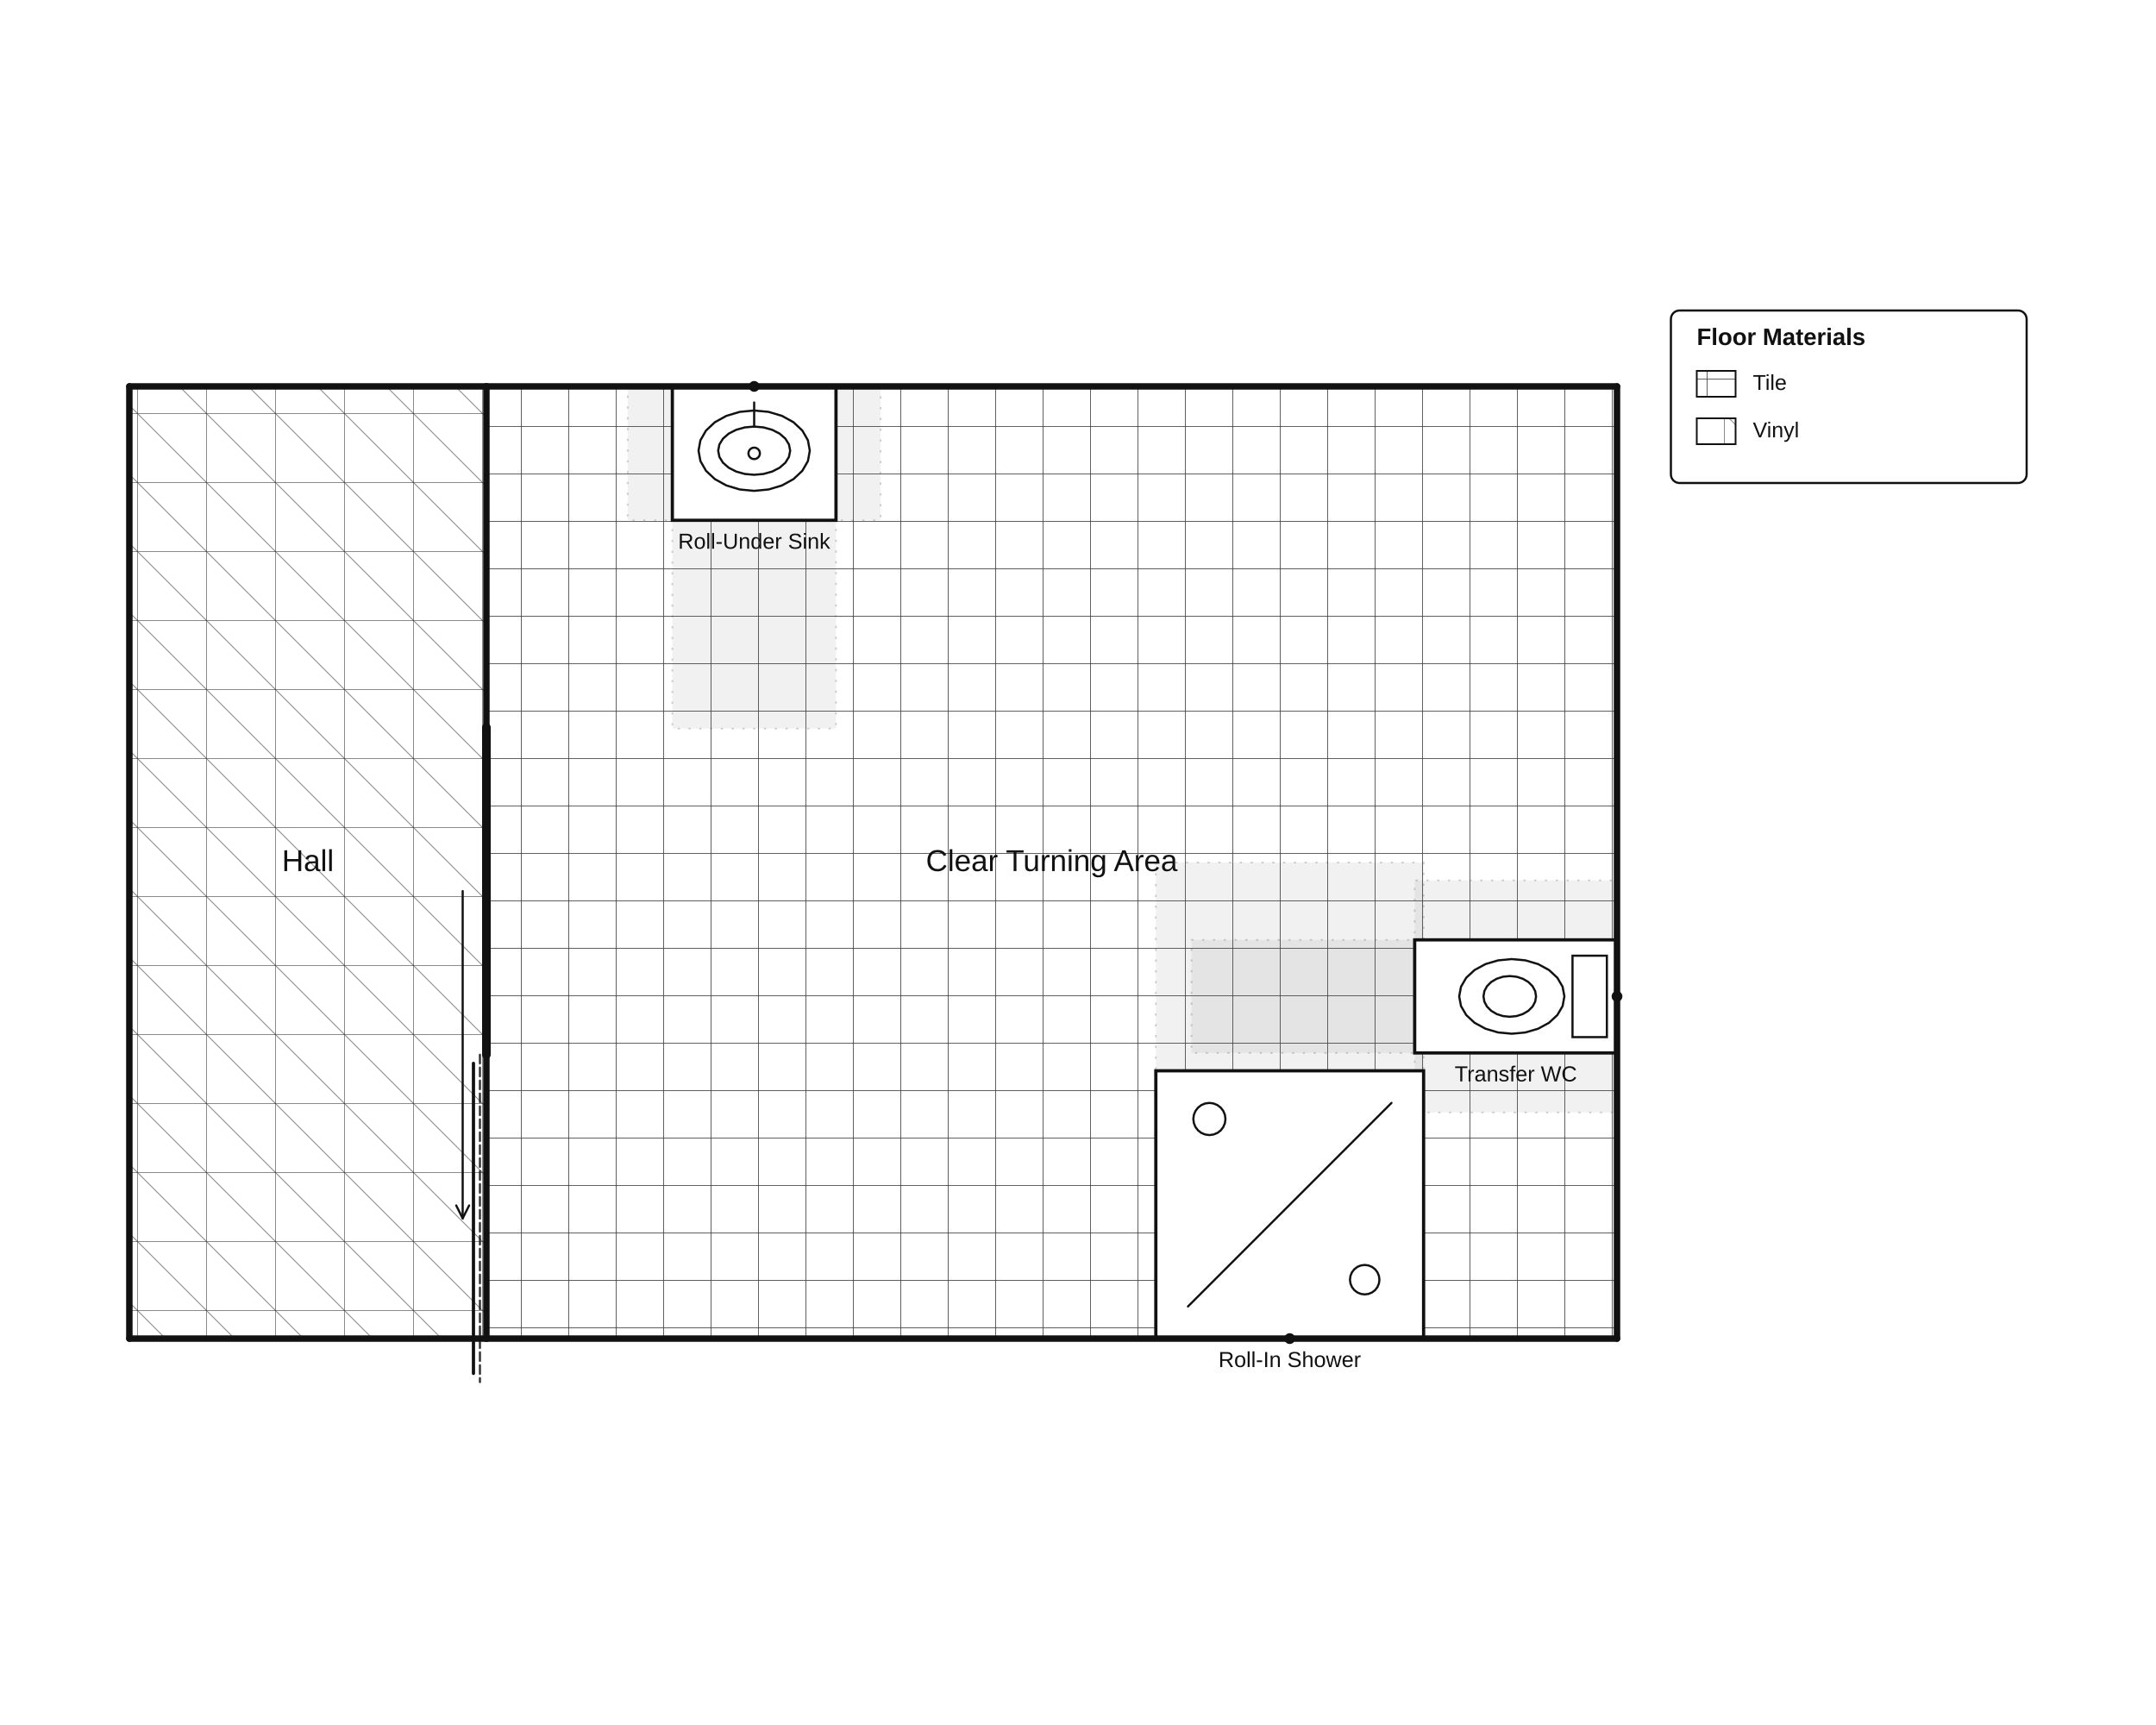
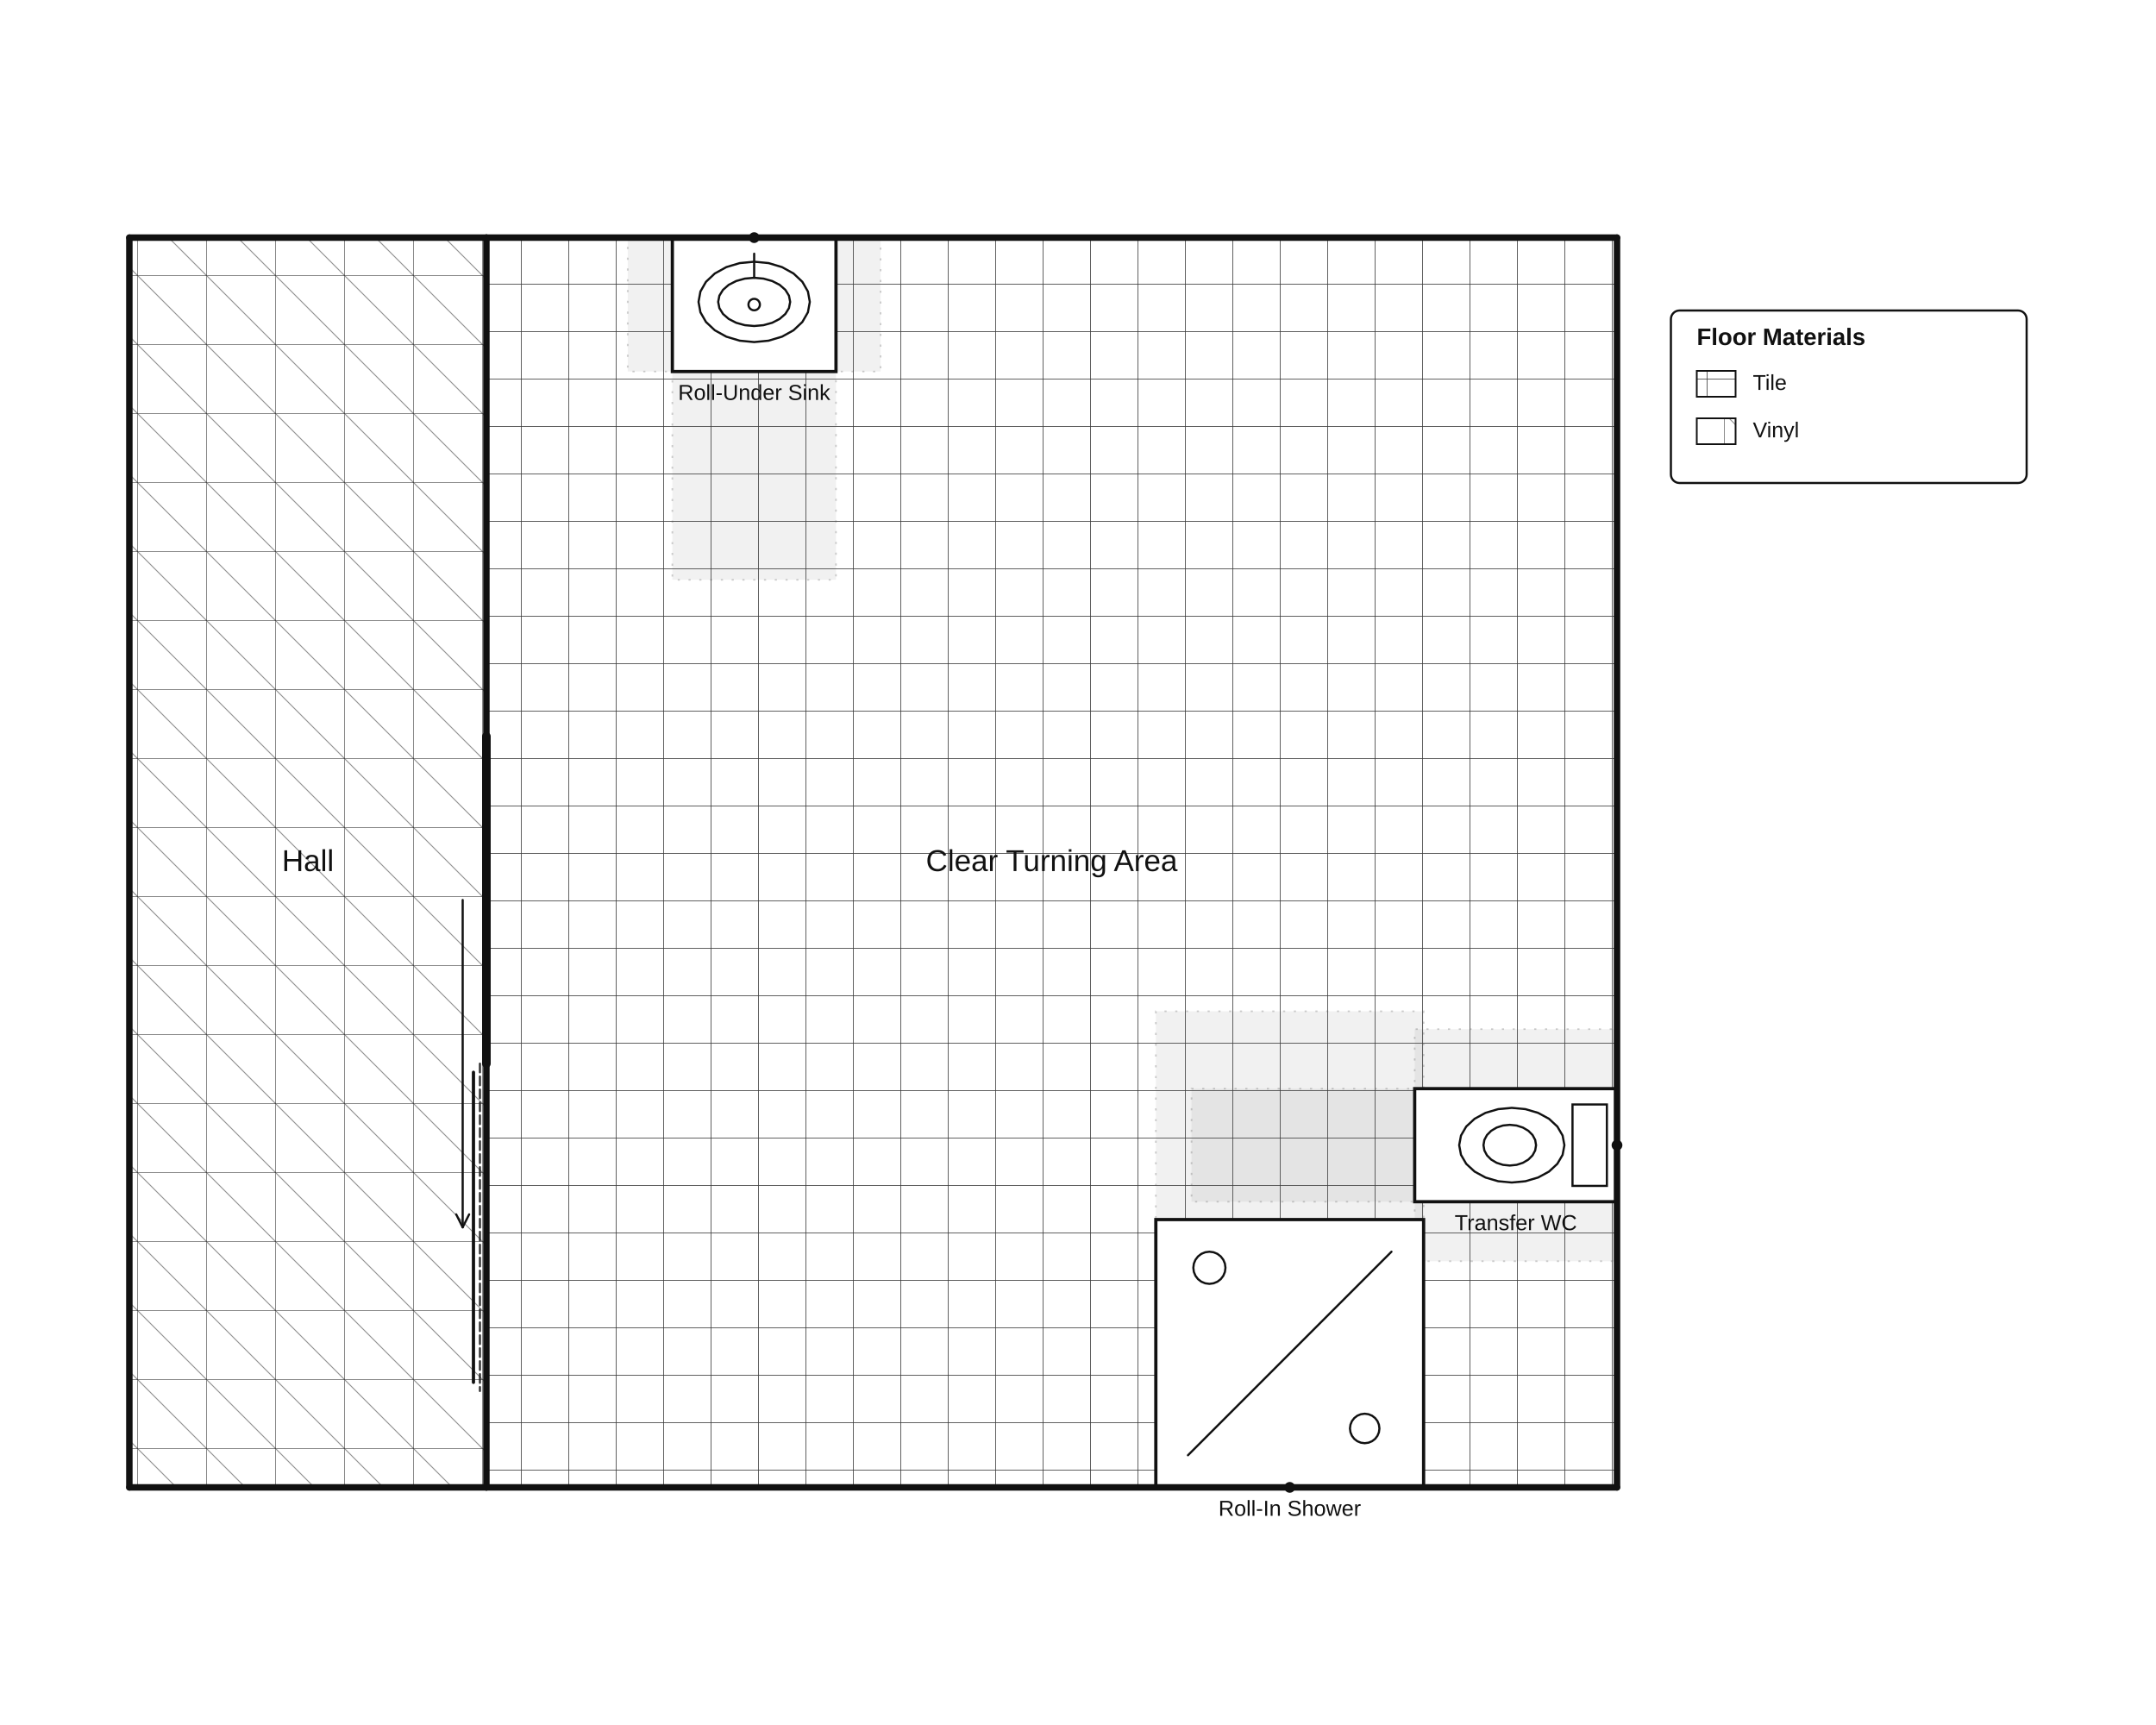
<svg xmlns="http://www.w3.org/2000/svg" width="1000" height="800" viewBox="0 0 1000 800">
  <defs>
    <style>
      .room-label { font-family: Arial, sans-serif; font-weight: 500; }
    </style>
    <pattern id="floor-material-vinyl" patternUnits="userSpaceOnUse" width="32" height="32">
      <rect width="32" height="32" fill="#ffffff" />
      <path d="M 32 0 V 32 M 0 32 H 32" stroke="#111111" stroke-width="0.6" opacity="0.66" />
      <path d="M 0 0 L 32 32" stroke="#111111" stroke-width="0.45" opacity="0.48" />
    </pattern>
    <pattern id="floor-material-tile" patternUnits="userSpaceOnUse" width="22" height="22">
      <rect width="22" height="22" fill="#ffffff" />
      <path d="M 22 0 V 22 M 0 22 H 22" stroke="#111111" stroke-width="0.65" opacity="0.82" />
    </pattern>
  </defs>
  <rect width="1000" height="800" fill="#ffffff" />
-   <path d="M 60.00 620.80 L 750.00 620.80 L 750.00 179.20 L 60.00 179.20 Z" fill="none" stroke="#333333" stroke-width="2" stroke-dasharray="8,4" />
-   <path d="M 60.00 620.80 L 225.60 620.80 L 225.60 179.20 L 60.00 179.20 Z" fill="url(#floor-material-vinyl)" stroke="#707070" stroke-width="1" />
-   <path d="M 225.60 620.80 L 750.00 620.80 L 750.00 179.20 L 225.60 179.20 Z" fill="url(#floor-material-tile)" stroke="#707070" stroke-width="1" />
-   <path class="object-clearance" d="M 387.75 241.30 L 311.85 241.30 L 311.85 337.90 L 387.75 337.90 Z" fill="#555555" fill-opacity="0.08" stroke="#555555" stroke-opacity="0.28" stroke-width="0.75" stroke-dasharray="1,4" />
-   <path class="object-clearance" d="M 408.45 179.20 L 387.75 179.20 L 387.75 241.30 L 408.45 241.30 Z" fill="#555555" fill-opacity="0.08" stroke="#555555" stroke-opacity="0.28" stroke-width="0.75" stroke-dasharray="1,4" />
-   <path class="object-clearance" d="M 311.85 179.20 L 291.15 179.20 L 291.15 241.30 L 311.85 241.30 Z" fill="#555555" fill-opacity="0.08" stroke="#555555" stroke-opacity="0.28" stroke-width="0.75" stroke-dasharray="1,4" />
-   <path class="object-clearance" d="M 656.16 488.32 L 656.16 435.88 L 552.66 435.88 L 552.66 488.32 Z" fill="#555555" fill-opacity="0.08" stroke="#555555" stroke-opacity="0.28" stroke-width="0.75" stroke-dasharray="1,4" />
-   <path class="object-clearance" d="M 750.00 515.92 L 750.00 488.32 L 656.16 488.32 L 656.16 515.92 Z" fill="#555555" fill-opacity="0.08" stroke="#555555" stroke-opacity="0.28" stroke-width="0.75" stroke-dasharray="1,4" />
-   <path class="object-clearance" d="M 750.00 435.88 L 750.00 408.28 L 656.16 408.28 L 656.16 435.88 Z" fill="#555555" fill-opacity="0.08" stroke="#555555" stroke-opacity="0.28" stroke-width="0.75" stroke-dasharray="1,4" />
-   <path class="object-clearance" d="M 536.10 496.60 L 660.30 496.60 L 660.30 400.00 L 536.10 400.00 Z" fill="#555555" fill-opacity="0.08" stroke="#555555" stroke-opacity="0.28" stroke-width="0.75" stroke-dasharray="1,4" />
+   <path d="M 60.00 689.80 L 750.00 689.80 L 750.00 110.20 L 60.00 110.20 Z" fill="none" stroke="#333333" stroke-width="2" stroke-dasharray="8,4" />
+   <path d="M 60.00 689.80 L 225.60 689.80 L 225.60 110.20 L 60.00 110.20 Z" fill="url(#floor-material-vinyl)" stroke="#707070" stroke-width="1" />
+   <path d="M 225.60 689.80 L 750.00 689.80 L 750.00 110.20 L 225.60 110.20 Z" fill="url(#floor-material-tile)" stroke="#707070" stroke-width="1" />
+   <path class="object-clearance" d="M 387.75 172.30 L 311.85 172.30 L 311.85 268.90 L 387.75 268.90 Z" fill="#555555" fill-opacity="0.08" stroke="#555555" stroke-opacity="0.28" stroke-width="0.75" stroke-dasharray="1,4" />
+   <path class="object-clearance" d="M 408.45 110.20 L 387.75 110.20 L 387.75 172.30 L 408.45 172.30 Z" fill="#555555" fill-opacity="0.08" stroke="#555555" stroke-opacity="0.28" stroke-width="0.75" stroke-dasharray="1,4" />
+   <path class="object-clearance" d="M 311.85 110.20 L 291.15 110.20 L 291.15 172.30 L 311.85 172.30 Z" fill="#555555" fill-opacity="0.08" stroke="#555555" stroke-opacity="0.28" stroke-width="0.75" stroke-dasharray="1,4" />
+   <path class="object-clearance" d="M 656.16 557.32 L 656.16 504.88 L 552.66 504.88 L 552.66 557.32 Z" fill="#555555" fill-opacity="0.08" stroke="#555555" stroke-opacity="0.28" stroke-width="0.75" stroke-dasharray="1,4" />
+   <path class="object-clearance" d="M 750.00 584.92 L 750.00 557.32 L 656.16 557.32 L 656.16 584.92 Z" fill="#555555" fill-opacity="0.08" stroke="#555555" stroke-opacity="0.28" stroke-width="0.75" stroke-dasharray="1,4" />
+   <path class="object-clearance" d="M 750.00 504.88 L 750.00 477.28 L 656.16 477.28 L 656.16 504.88 Z" fill="#555555" fill-opacity="0.08" stroke="#555555" stroke-opacity="0.28" stroke-width="0.75" stroke-dasharray="1,4" />
+   <path class="object-clearance" d="M 536.10 565.60 L 660.30 565.60 L 660.30 469.00 L 536.10 469.00 Z" fill="#555555" fill-opacity="0.08" stroke="#555555" stroke-opacity="0.28" stroke-width="0.75" stroke-dasharray="1,4" />
  <g class="fixture fixture-bath-sink" data-object="roll_under_sink" data-catalog-id="builtin.sanitary.sink.wall_hung">
-     <path class="fixture-base fixture-bath-sink" d="M 387.75 179.20 L 311.85 179.20 L 311.85 241.30 L 387.75 241.30 Z" fill="#ffffff" stroke="#111111" stroke-width="1.5" />
-     <path class="fixture-detail fixture-sink-basin" d="M 323.99 209.01 L 324.87 213.83 L 327.45 218.32 L 331.55 222.18 L 336.90 225.14 L 343.12 227.00 L 349.80 227.64 L 356.48 227.00 L 362.70 225.14 L 368.05 222.18 L 372.15 218.32 L 374.73 213.83 L 375.61 209.01 L 374.73 204.19 L 372.15 199.69 L 368.05 195.83 L 362.70 192.87 L 356.48 191.01 L 349.80 190.38 L 343.12 191.01 L 336.90 192.87 L 331.55 195.83 L 327.45 199.69 L 324.87 204.19 Z" fill="#ffffff" fill-opacity="0.42" stroke="#111111" stroke-width="1" />
-     <path class="fixture-detail fixture-sink-inner" d="M 333.10 209.01 L 333.67 211.90 L 335.34 214.60 L 337.99 216.91 L 341.45 218.69 L 345.48 219.81 L 349.80 220.19 L 354.12 219.81 L 358.15 218.69 L 361.61 216.91 L 364.26 214.60 L 365.93 211.90 L 366.50 209.01 L 365.93 206.11 L 364.26 203.42 L 361.61 201.10 L 358.15 199.33 L 354.12 198.21 L 349.80 197.83 L 345.48 198.21 L 341.45 199.33 L 337.99 201.10 L 335.34 203.42 L 333.67 206.11 Z" fill="#ffffff" fill-opacity="0.42" stroke="#111111" stroke-width="1" />
-     <path class="fixture-detail fixture-drain" d="M 347.14 210.25 L 347.23 210.94 L 347.50 211.58 L 347.92 212.13 L 348.47 212.55 L 349.11 212.82 L 349.80 212.91 L 350.49 212.82 L 351.13 212.55 L 351.68 212.13 L 352.10 211.58 L 352.37 210.94 L 352.46 210.25 L 352.37 209.56 L 352.10 208.92 L 351.68 208.37 L 351.13 207.95 L 350.49 207.68 L 349.80 207.59 L 349.11 207.68 L 348.47 207.95 L 347.92 208.37 L 347.50 208.92 L 347.23 209.56 Z" fill="#ffffff" fill-opacity="0.42" stroke="#111111" stroke-width="1" />
-     <line class="fixture-detail fixture-faucet" x1="349.80" y1="186.65" x2="349.80" y2="197.83" stroke="#111111" stroke-width="1" stroke-linecap="round" />
+     <path class="fixture-base fixture-bath-sink" d="M 387.75 110.20 L 311.85 110.20 L 311.85 172.30 L 387.75 172.30 Z" fill="#ffffff" stroke="#111111" stroke-width="1.5" />
+     <path class="fixture-detail fixture-sink-basin" d="M 323.99 140.01 L 324.87 144.83 L 327.45 149.32 L 331.55 153.18 L 336.90 156.14 L 343.12 158.00 L 349.80 158.64 L 356.48 158.00 L 362.70 156.14 L 368.05 153.18 L 372.15 149.32 L 374.73 144.83 L 375.61 140.01 L 374.73 135.19 L 372.15 130.69 L 368.05 126.83 L 362.70 123.87 L 356.48 122.01 L 349.80 121.38 L 343.12 122.01 L 336.90 123.87 L 331.55 126.83 L 327.45 130.69 L 324.87 135.19 Z" fill="#ffffff" fill-opacity="0.42" stroke="#111111" stroke-width="1" />
+     <path class="fixture-detail fixture-sink-inner" d="M 333.10 140.01 L 333.67 142.90 L 335.34 145.60 L 337.99 147.91 L 341.45 149.69 L 345.48 150.81 L 349.80 151.19 L 354.12 150.81 L 358.15 149.69 L 361.61 147.91 L 364.26 145.60 L 365.93 142.90 L 366.50 140.01 L 365.93 137.11 L 364.26 134.42 L 361.61 132.10 L 358.15 130.33 L 354.12 129.21 L 349.80 128.83 L 345.48 129.21 L 341.45 130.33 L 337.99 132.10 L 335.34 134.42 L 333.67 137.11 Z" fill="#ffffff" fill-opacity="0.42" stroke="#111111" stroke-width="1" />
+     <path class="fixture-detail fixture-drain" d="M 347.14 141.25 L 347.23 141.94 L 347.50 142.58 L 347.92 143.13 L 348.47 143.55 L 349.11 143.82 L 349.80 143.91 L 350.49 143.82 L 351.13 143.55 L 351.68 143.13 L 352.10 142.58 L 352.37 141.94 L 352.46 141.25 L 352.37 140.56 L 352.10 139.92 L 351.68 139.37 L 351.13 138.95 L 350.49 138.68 L 349.80 138.59 L 349.11 138.68 L 348.47 138.95 L 347.92 139.37 L 347.50 139.92 L 347.23 140.56 Z" fill="#ffffff" fill-opacity="0.42" stroke="#111111" stroke-width="1" />
+     <line class="fixture-detail fixture-faucet" x1="349.80" y1="117.65" x2="349.80" y2="128.83" stroke="#111111" stroke-width="1" stroke-linecap="round" />
  </g>
-   <circle data-object-origin="roll_under_sink" cx="349.80" cy="179.20" r="2.5" fill="#111111" />
+   <circle data-object-origin="roll_under_sink" cx="349.80" cy="110.20" r="2.5" fill="#111111" />
  <g class="fixture fixture-toilet" data-object="comfort_wc" data-catalog-id="builtin.sanitary.toilet.floor_mounted">
-     <path class="fixture-base fixture-toilet" d="M 750.00 488.32 L 750.00 435.88 L 656.16 435.88 L 656.16 488.32 Z" fill="#ffffff" stroke="#111111" stroke-width="1.5" />
-     <path class="fixture-detail fixture-toilet-tank" d="M 745.31 480.98 L 745.31 443.22 L 729.36 443.22 L 729.36 480.98 Z" fill="#ffffff" fill-opacity="0.42" stroke="#111111" stroke-width="1" />
-     <path class="fixture-detail fixture-toilet-bowl" d="M 701.20 444.79 L 694.89 445.38 L 689.00 447.11 L 683.95 449.86 L 680.07 453.45 L 677.64 457.62 L 676.80 462.10 L 677.64 466.58 L 680.07 470.75 L 683.95 474.34 L 689.00 477.09 L 694.89 478.82 L 701.20 479.41 L 707.52 478.82 L 713.40 477.09 L 718.46 474.34 L 722.33 470.75 L 724.77 466.58 L 725.60 462.10 L 724.77 457.62 L 722.33 453.45 L 718.46 449.86 L 713.40 447.11 L 707.52 445.38 Z" fill="#ffffff" fill-opacity="0.42" stroke="#111111" stroke-width="1" />
-     <path class="fixture-detail fixture-toilet-water" d="M 700.26 452.66 L 697.11 452.98 L 694.17 453.93 L 691.64 455.43 L 689.70 457.38 L 688.48 459.66 L 688.07 462.10 L 688.48 464.54 L 689.70 466.82 L 691.64 468.77 L 694.17 470.27 L 697.11 471.22 L 700.26 471.54 L 703.42 471.22 L 706.36 470.27 L 708.89 468.77 L 710.83 466.82 L 712.05 464.54 L 712.46 462.10 L 712.05 459.66 L 710.83 457.38 L 708.89 455.43 L 706.36 453.93 L 703.42 452.98 Z" fill="#ffffff" fill-opacity="0.42" stroke="#111111" stroke-width="1" />
+     <path class="fixture-base fixture-toilet" d="M 750.00 557.32 L 750.00 504.88 L 656.16 504.88 L 656.16 557.32 Z" fill="#ffffff" stroke="#111111" stroke-width="1.5" />
+     <path class="fixture-detail fixture-toilet-tank" d="M 745.31 549.98 L 745.31 512.22 L 729.36 512.22 L 729.36 549.98 Z" fill="#ffffff" fill-opacity="0.42" stroke="#111111" stroke-width="1" />
+     <path class="fixture-detail fixture-toilet-bowl" d="M 701.20 513.79 L 694.89 514.38 L 689.00 516.11 L 683.95 518.86 L 680.07 522.45 L 677.64 526.62 L 676.80 531.10 L 677.64 535.58 L 680.07 539.75 L 683.95 543.34 L 689.00 546.09 L 694.89 547.82 L 701.20 548.41 L 707.52 547.82 L 713.40 546.09 L 718.46 543.34 L 722.33 539.75 L 724.77 535.58 L 725.60 531.10 L 724.77 526.62 L 722.33 522.45 L 718.46 518.86 L 713.40 516.11 L 707.52 514.38 Z" fill="#ffffff" fill-opacity="0.42" stroke="#111111" stroke-width="1" />
+     <path class="fixture-detail fixture-toilet-water" d="M 700.26 521.66 L 697.11 521.98 L 694.17 522.93 L 691.64 524.43 L 689.70 526.38 L 688.48 528.66 L 688.07 531.10 L 688.48 533.54 L 689.70 535.82 L 691.64 537.77 L 694.17 539.27 L 697.11 540.22 L 700.26 540.54 L 703.42 540.22 L 706.36 539.27 L 708.89 537.77 L 710.83 535.82 L 712.05 533.54 L 712.46 531.10 L 712.05 528.66 L 710.83 526.38 L 708.89 524.43 L 706.36 522.93 L 703.42 521.98 Z" fill="#ffffff" fill-opacity="0.42" stroke="#111111" stroke-width="1" />
  </g>
-   <circle data-object-origin="comfort_wc" cx="750.00" cy="462.10" r="2.5" fill="#111111" />
+   <circle data-object-origin="comfort_wc" cx="750.00" cy="531.10" r="2.5" fill="#111111" />
  <g class="fixture fixture-shower" data-object="roll_in_shower" data-catalog-id="builtin.sanitary.shower.size_900x900">
-     <path class="fixture-base fixture-shower" d="M 536.10 620.80 L 660.30 620.80 L 660.30 496.60 L 536.10 496.60 Z" fill="#ffffff" stroke="#111111" stroke-width="1.5" />
-     <line class="fixture-detail fixture-shower-slope" x1="551.00" y1="605.90" x2="645.40" y2="511.50" stroke="#111111" stroke-width="1" stroke-linecap="round" />
-     <path class="fixture-detail fixture-drain" d="M 639.81 593.48 L 639.57 591.71 L 638.89 590.06 L 637.81 588.65 L 636.39 587.56 L 634.74 586.88 L 632.98 586.64 L 631.21 586.88 L 629.56 587.56 L 628.15 588.65 L 627.06 590.06 L 626.38 591.71 L 626.14 593.48 L 626.38 595.24 L 627.06 596.89 L 628.15 598.31 L 629.56 599.39 L 631.21 600.07 L 632.98 600.31 L 634.74 600.07 L 636.39 599.39 L 637.81 598.31 L 638.89 596.89 L 639.57 595.24 Z" fill="#ffffff" fill-opacity="0.42" stroke="#111111" stroke-width="1" />
-     <path class="fixture-detail fixture-shower-head" d="M 568.39 518.96 L 568.14 517.03 L 567.39 515.23 L 566.21 513.69 L 564.67 512.50 L 562.87 511.76 L 560.94 511.50 L 559.01 511.76 L 557.21 512.50 L 555.67 513.69 L 554.49 515.23 L 553.74 517.03 L 553.49 518.96 L 553.74 520.88 L 554.49 522.68 L 555.67 524.23 L 557.21 525.41 L 559.01 526.15 L 560.94 526.41 L 562.87 526.15 L 564.67 525.41 L 566.21 524.23 L 567.39 522.68 L 568.14 520.88 Z" fill="#ffffff" fill-opacity="0.42" stroke="#111111" stroke-width="1" />
+     <path class="fixture-base fixture-shower" d="M 536.10 689.80 L 660.30 689.80 L 660.30 565.60 L 536.10 565.60 Z" fill="#ffffff" stroke="#111111" stroke-width="1.5" />
+     <line class="fixture-detail fixture-shower-slope" x1="551.00" y1="674.90" x2="645.40" y2="580.50" stroke="#111111" stroke-width="1" stroke-linecap="round" />
+     <path class="fixture-detail fixture-drain" d="M 639.81 662.48 L 639.57 660.71 L 638.89 659.06 L 637.81 657.65 L 636.39 656.56 L 634.74 655.88 L 632.98 655.64 L 631.21 655.88 L 629.56 656.56 L 628.15 657.65 L 627.06 659.06 L 626.38 660.71 L 626.14 662.48 L 626.38 664.24 L 627.06 665.89 L 628.15 667.31 L 629.56 668.39 L 631.21 669.07 L 632.98 669.31 L 634.74 669.07 L 636.39 668.39 L 637.81 667.31 L 638.89 665.89 L 639.57 664.24 Z" fill="#ffffff" fill-opacity="0.42" stroke="#111111" stroke-width="1" />
+     <path class="fixture-detail fixture-shower-head" d="M 568.39 587.96 L 568.14 586.03 L 567.39 584.23 L 566.21 582.69 L 564.67 581.50 L 562.87 580.76 L 560.94 580.50 L 559.01 580.76 L 557.21 581.50 L 555.67 582.69 L 554.49 584.23 L 553.74 586.03 L 553.49 587.96 L 553.74 589.88 L 554.49 591.68 L 555.67 593.23 L 557.21 594.41 L 559.01 595.15 L 560.94 595.41 L 562.87 595.15 L 564.67 594.41 L 566.21 593.23 L 567.39 591.68 L 568.14 589.88 Z" fill="#ffffff" fill-opacity="0.42" stroke="#111111" stroke-width="1" />
  </g>
-   <circle data-object-origin="roll_in_shower" cx="598.20" cy="620.80" r="2.5" fill="#111111" />
-   <line x1="225.60" y1="620.80" x2="225.60" y2="179.20" stroke="#111111" stroke-width="3" stroke-linecap="round" />
-   <line x1="60.00" y1="620.80" x2="225.60" y2="620.80" stroke="#111111" stroke-width="3" stroke-linecap="round" />
-   <line x1="60.00" y1="179.20" x2="225.60" y2="179.20" stroke="#111111" stroke-width="3" stroke-linecap="round" />
-   <line x1="60.00" y1="620.80" x2="60.00" y2="179.20" stroke="#111111" stroke-width="3" stroke-linecap="round" />
-   <line x1="225.60" y1="620.80" x2="750.00" y2="620.80" stroke="#111111" stroke-width="3" stroke-linecap="round" />
-   <line x1="750.00" y1="620.80" x2="750.00" y2="179.20" stroke="#111111" stroke-width="3" stroke-linecap="round" />
-   <line x1="225.60" y1="179.20" x2="750.00" y2="179.20" stroke="#111111" stroke-width="3" stroke-linecap="round" />
-   <line x1="225.60" y1="489.15" x2="225.60" y2="337.35" stroke="#111111" stroke-width="4" stroke-linecap="round" />
+   <circle data-object-origin="roll_in_shower" cx="598.20" cy="689.80" r="2.5" fill="#111111" />
+   <line x1="225.60" y1="689.80" x2="225.60" y2="110.20" stroke="#111111" stroke-width="3" stroke-linecap="round" />
+   <line x1="60.00" y1="689.80" x2="225.60" y2="689.80" stroke="#111111" stroke-width="3" stroke-linecap="round" />
+   <line x1="60.00" y1="110.20" x2="225.60" y2="110.20" stroke="#111111" stroke-width="3" stroke-linecap="round" />
+   <line x1="60.00" y1="689.80" x2="60.00" y2="110.20" stroke="#111111" stroke-width="3" stroke-linecap="round" />
+   <line x1="225.60" y1="689.80" x2="750.00" y2="689.80" stroke="#111111" stroke-width="3" stroke-linecap="round" />
+   <line x1="750.00" y1="689.80" x2="750.00" y2="110.20" stroke="#111111" stroke-width="3" stroke-linecap="round" />
+   <line x1="225.60" y1="110.20" x2="750.00" y2="110.20" stroke="#111111" stroke-width="3" stroke-linecap="round" />
+   <line x1="225.60" y1="493.29" x2="225.60" y2="341.49" stroke="#111111" stroke-width="4" stroke-linecap="round" />
  <g class="pocket-door" data-pocket-door="d_hall_bath">
-     <line class="pocket-door-pocket" x1="222.60" y1="489.15" x2="222.60" y2="640.95" stroke="#111111" stroke-width="1" stroke-dasharray="4,2" stroke-linecap="round" opacity="0.85" />
-     <line class="door-leaf pocket-door-leaf" x1="219.60" y1="493.15" x2="219.60" y2="636.95" stroke="#111111" stroke-width="1.5" stroke-linecap="round" />
-     <line class="pocket-door-slide" x1="214.60" y1="413.25" x2="214.60" y2="565.05" stroke="#111111" stroke-width="1" stroke-linecap="round" />
-     <polyline class="pocket-door-arrow" points="217.60,559.05 214.60,565.05 211.60,559.05" fill="none" stroke="#111111" stroke-width="1" stroke-linecap="round" stroke-linejoin="round" />
+     <line class="pocket-door-pocket" x1="222.60" y1="493.29" x2="222.60" y2="645.09" stroke="#111111" stroke-width="1" stroke-dasharray="4,2" stroke-linecap="round" opacity="0.85" />
+     <line class="door-leaf pocket-door-leaf" x1="219.60" y1="497.29" x2="219.60" y2="641.09" stroke="#111111" stroke-width="1.5" stroke-linecap="round" />
+     <line class="pocket-door-slide" x1="214.60" y1="417.39" x2="214.60" y2="569.19" stroke="#111111" stroke-width="1" stroke-linecap="round" />
+     <polyline class="pocket-door-arrow" points="217.60,563.19 214.60,569.19 211.60,563.19" fill="none" stroke="#111111" stroke-width="1" stroke-linecap="round" stroke-linejoin="round" />
  </g>
  <text class="room-label" data-room-label="hall" x="142.80" y="400.00" font-size="14" fill="#111111" text-anchor="middle" dominant-baseline="middle" font-family="Arial, sans-serif">Hall</text>
  <text class="room-label" data-room-label="accessible_bath" x="487.80" y="400.00" font-size="14" fill="#111111" text-anchor="middle" dominant-baseline="middle" font-family="Arial, sans-serif">Clear Turning Area</text>
-   <text class="fixture-label" data-object-label="roll_under_sink" x="349.80" y="251.63" font-size="10.08" fill="#111111" text-anchor="middle" dominant-baseline="middle" font-family="Arial, sans-serif">Roll-Under Sink</text>
-   <text class="fixture-label" data-object-label="comfort_wc" x="703.08" y="498.65" font-size="10.08" fill="#111111" text-anchor="middle" dominant-baseline="middle" font-family="Arial, sans-serif">Transfer WC</text>
-   <text class="fixture-label" data-object-label="roll_in_shower" x="598.20" y="631.13" font-size="10.08" fill="#111111" text-anchor="middle" dominant-baseline="middle" font-family="Arial, sans-serif">Roll-In Shower</text>
+   <text class="fixture-label" data-object-label="roll_under_sink" x="349.80" y="182.63" font-size="10.08" fill="#111111" text-anchor="middle" dominant-baseline="middle" font-family="Arial, sans-serif">Roll-Under Sink</text>
+   <text class="fixture-label" data-object-label="comfort_wc" x="703.08" y="567.65" font-size="10.08" fill="#111111" text-anchor="middle" dominant-baseline="middle" font-family="Arial, sans-serif">Transfer WC</text>
+   <text class="fixture-label" data-object-label="roll_in_shower" x="598.20" y="700.13" font-size="10.08" fill="#111111" text-anchor="middle" dominant-baseline="middle" font-family="Arial, sans-serif">Roll-In Shower</text>
  <g class="floor-material-legend">
    <rect x="775.00" y="144.00" width="165.00" height="80.00" rx="4" fill="#ffffff" fill-opacity="0.92" stroke="#111111" stroke-width="1" />
    <text x="787.00" y="160.00" font-size="11" fill="#111111" font-family="Arial, sans-serif" font-weight="bold">Floor Materials</text>
    <rect x="787.00" y="172.00" width="18" height="12" fill="url(#floor-material-tile)" stroke="#111111" stroke-width="0.8" />
    <text x="813.00" y="178.00" font-size="10" fill="#111111" dominant-baseline="middle" font-family="Arial, sans-serif">Tile</text>
    <rect x="787.00" y="194.00" width="18" height="12" fill="url(#floor-material-vinyl)" stroke="#111111" stroke-width="0.8" />
    <text x="813.00" y="200.00" font-size="10" fill="#111111" dominant-baseline="middle" font-family="Arial, sans-serif">Vinyl</text>
  </g>
</svg>
